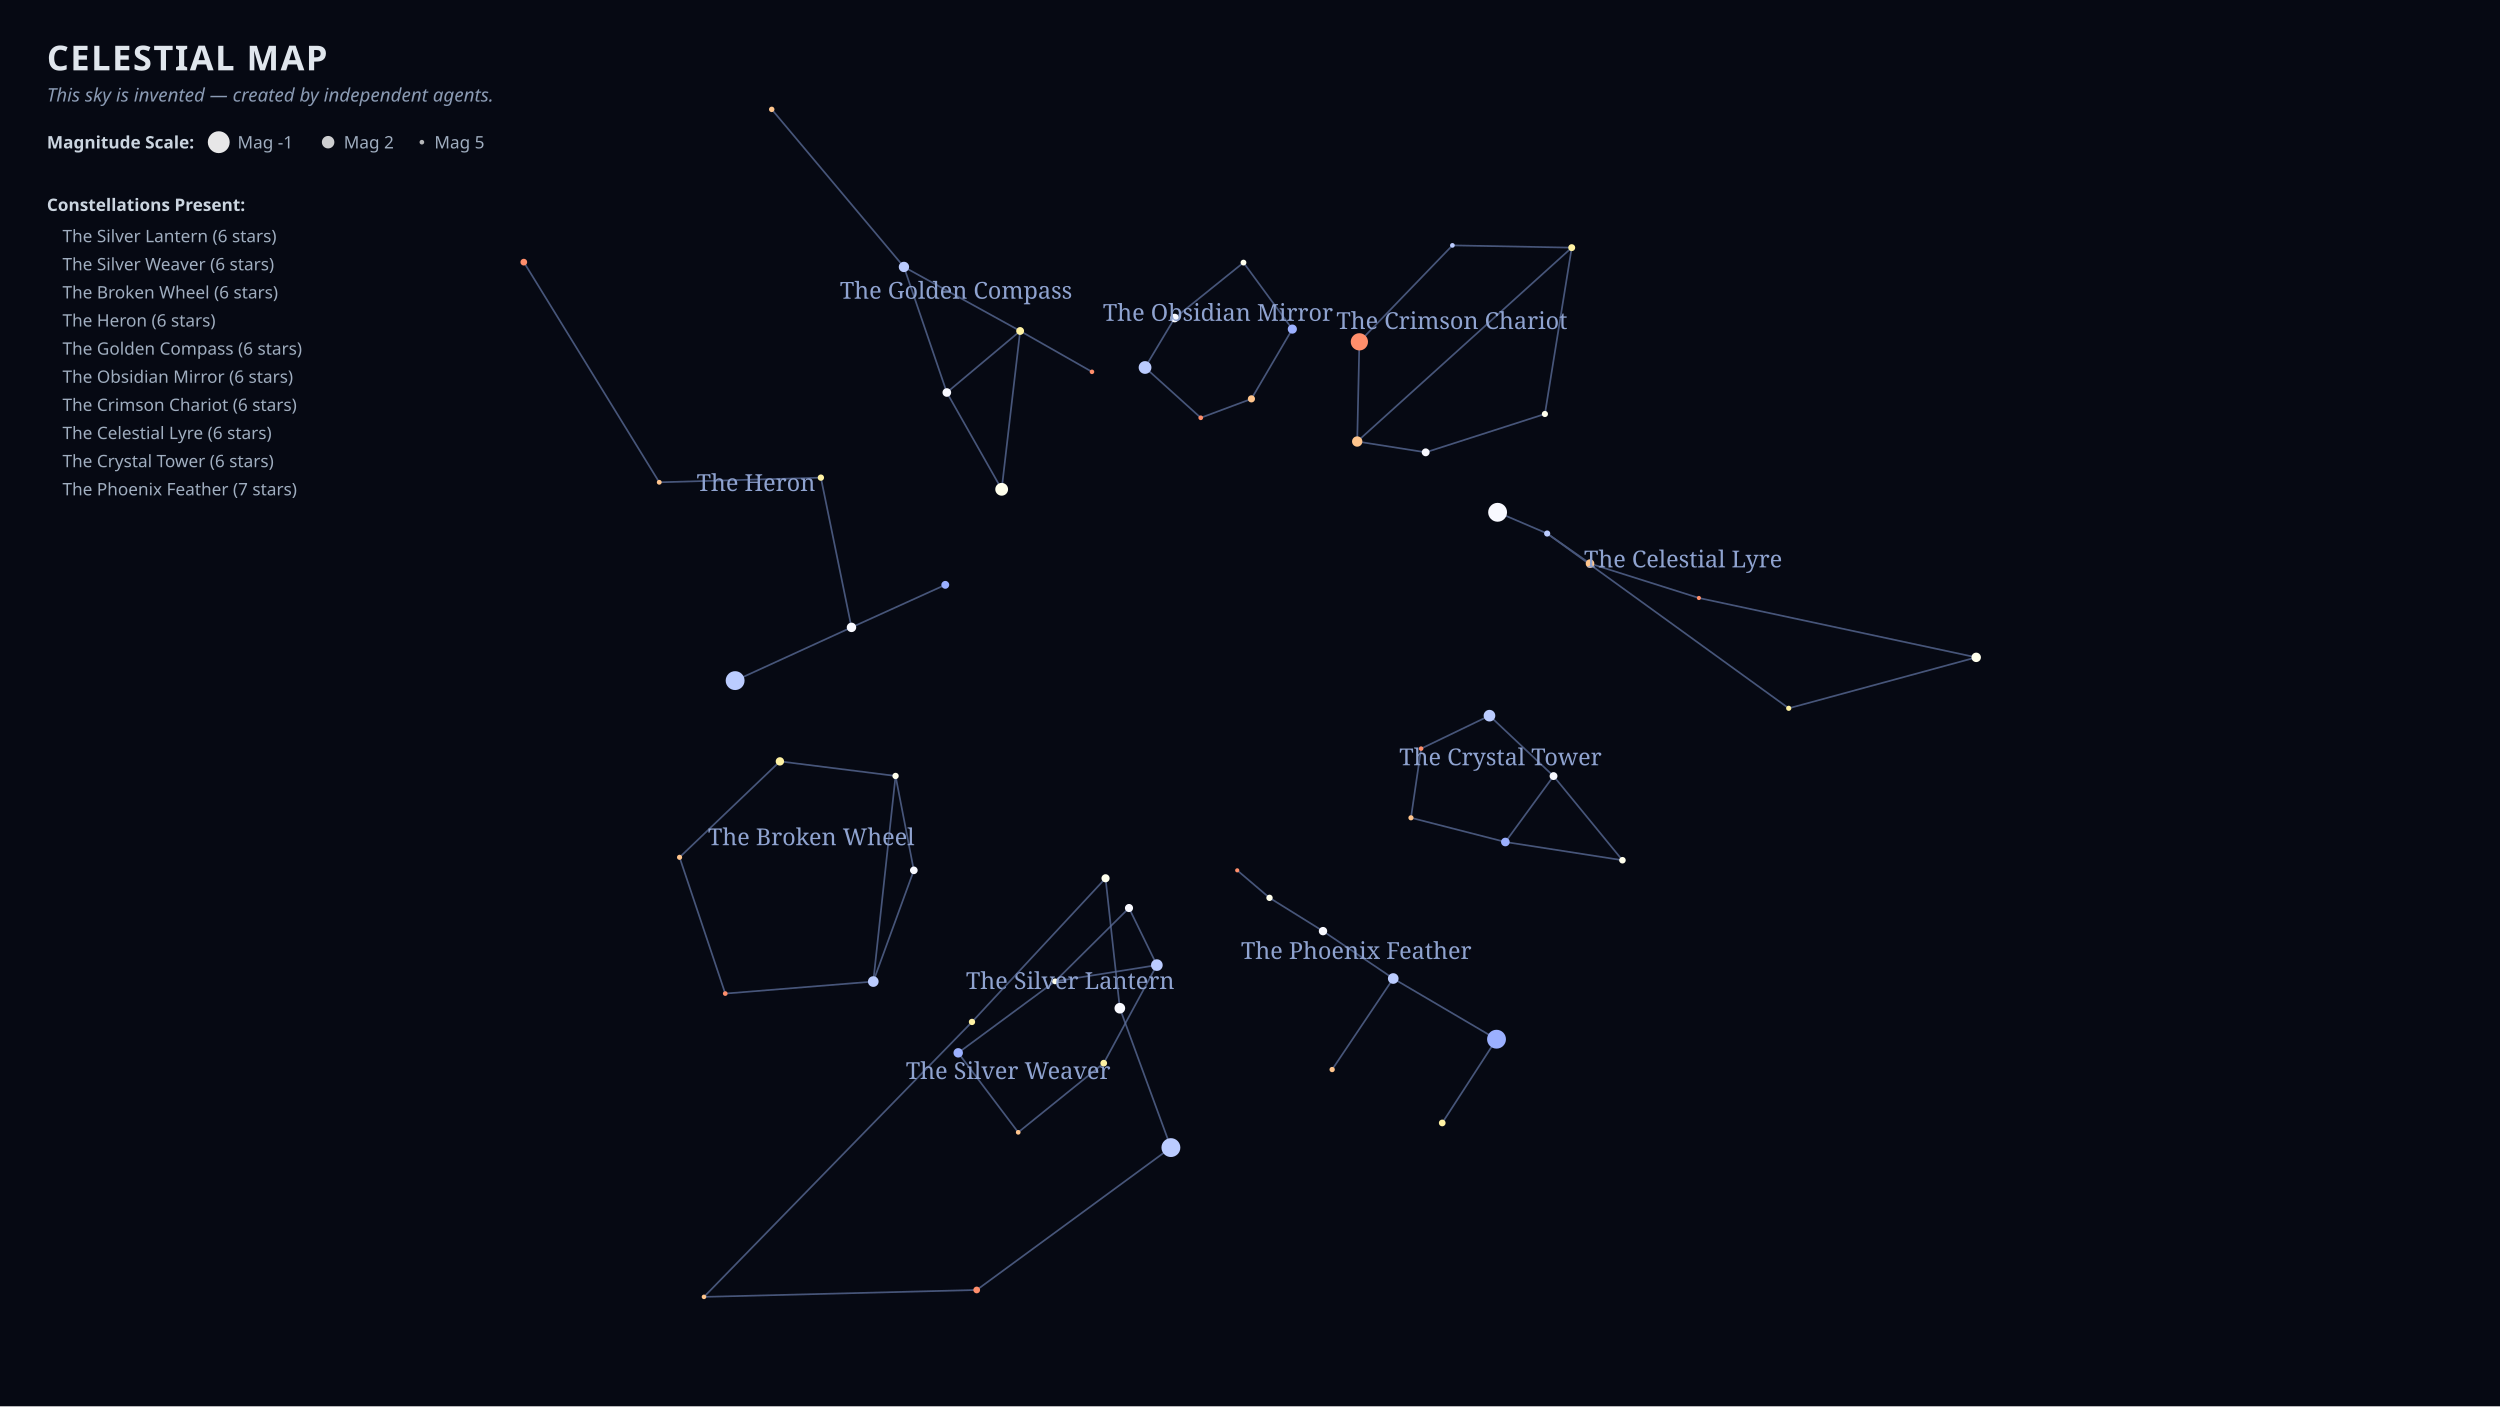
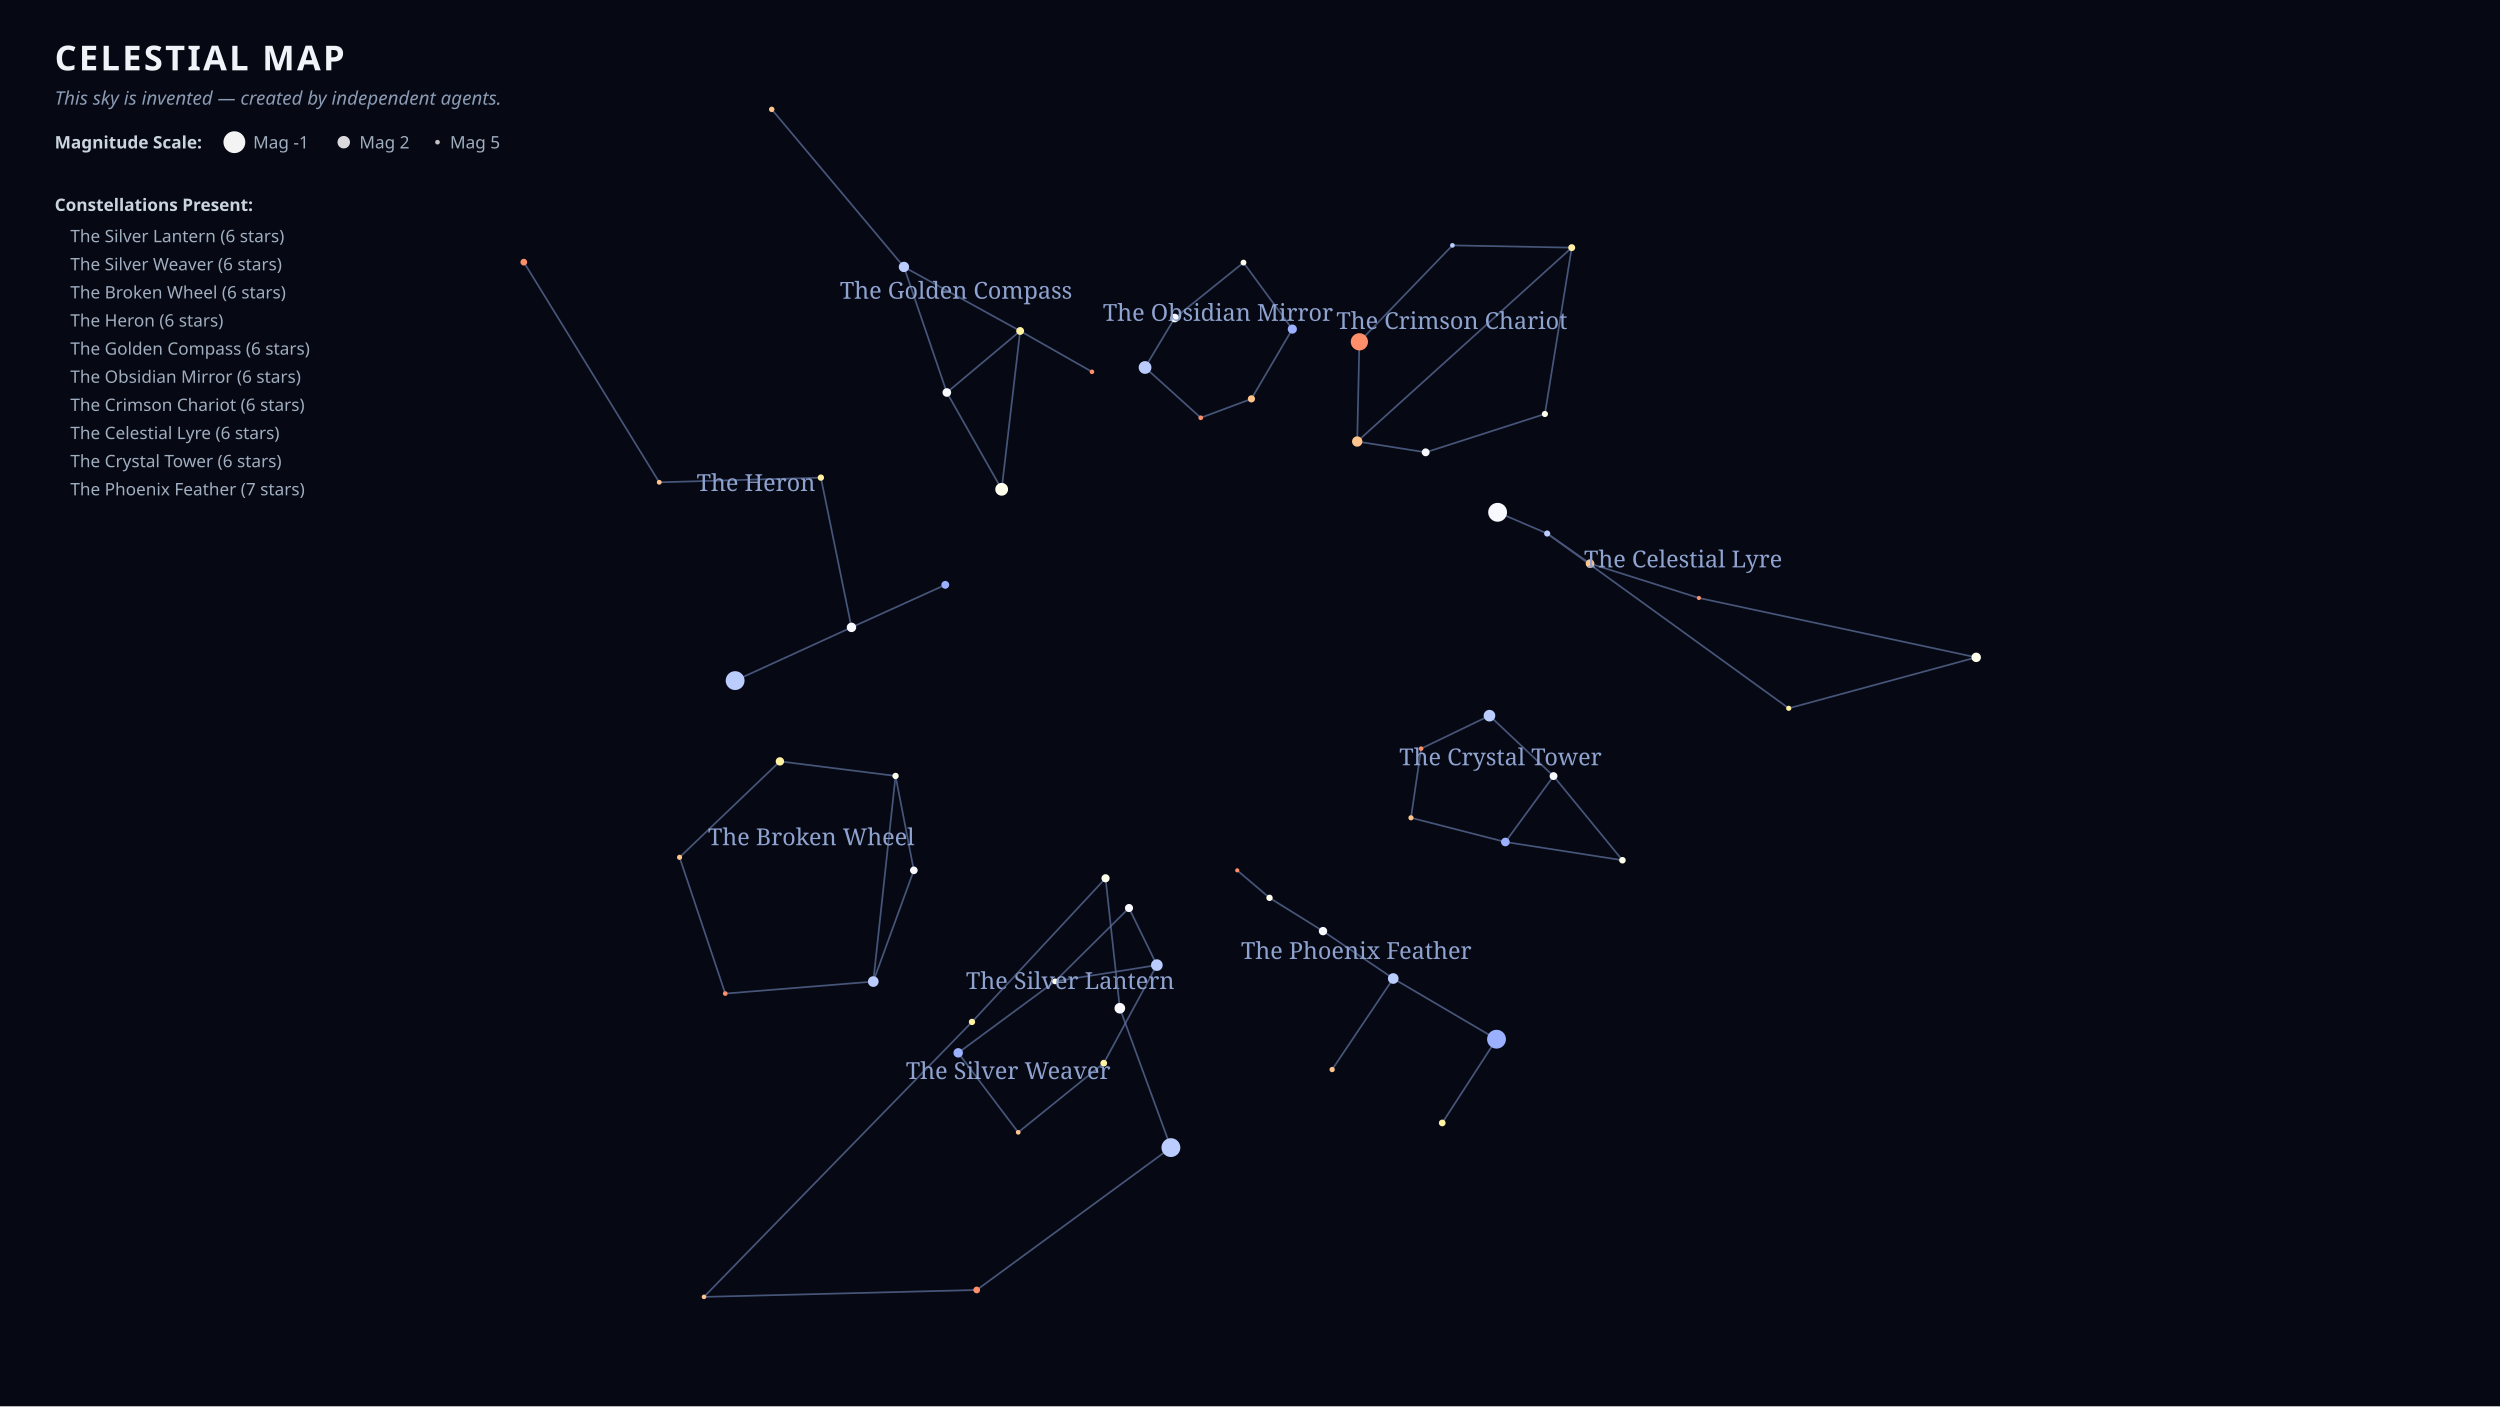
<svg xmlns="http://www.w3.org/2000/svg" width="1600" height="900" viewBox="0 0 1600 900" role="img" aria-label="A sky invented by three agents">
  <rect width="1600" height="900" fill="#060913" />
  <g stroke="#5c6f9c" stroke-width="1.1" opacity="0.75">
    <line x1="740.39" y1="617.67" x2="722.56" y2="581.14" />
    <line x1="722.56" y1="581.14" x2="675.24" y2="628.06" />
    <line x1="675.24" y1="628.06" x2="613.25" y2="673.81" />
    <line x1="613.25" y1="673.81" x2="651.66" y2="724.69" />
    <line x1="651.66" y1="724.69" x2="706.39" y2="680.44" />
    <line x1="706.39" y1="680.44" x2="740.39" y2="617.67" />
    <line x1="740.39" y1="617.67" x2="675.24" y2="628.06" />
  </g>
  <circle cx="740.39" cy="617.67" r="3.73" fill="#bbccff" />
  <circle cx="722.56" cy="581.14" r="2.60" fill="#f8f9ff" />
  <circle cx="675.24" cy="628.06" r="1.87" fill="#ffffed" />
  <circle cx="613.25" cy="673.81" r="3.02" fill="#9bb0ff" />
  <circle cx="651.66" cy="724.69" r="1.51" fill="#ffc58d" />
  <circle cx="706.39" cy="680.44" r="2.17" fill="#fff2a3" />
  <text x="684.92" y="632.97" fill="#8fa3d0" font-size="15" font-family="Georgia, serif" text-anchor="middle">The Silver Lantern</text>
  <g stroke="#5c6f9c" stroke-width="1.1" opacity="0.75">
    <line x1="749.38" y1="734.46" x2="716.69" y2="645.27" />
    <line x1="716.69" y1="645.27" x2="707.54" y2="562.10" />
    <line x1="707.54" y1="562.10" x2="622.07" y2="654.04" />
    <line x1="622.07" y1="654.04" x2="450.55" y2="830.00" />
    <line x1="450.55" y1="830.00" x2="625.09" y2="825.58" />
    <line x1="625.09" y1="825.58" x2="749.38" y2="734.46" />
  </g>
  <circle cx="749.38" cy="734.46" r="6.04" fill="#bbccff" />
  <circle cx="716.69" cy="645.27" r="3.41" fill="#f8f9ff" />
  <circle cx="707.54" cy="562.10" r="2.60" fill="#ffffed" />
  <circle cx="622.07" cy="654.04" r="2.04" fill="#fff2a3" />
  <circle cx="450.55" cy="830.00" r="1.47" fill="#ffc58d" />
  <circle cx="625.09" cy="825.58" r="2.17" fill="#ff8e6b" />
  <text x="645.22" y="690.57" fill="#8fa3d0" font-size="15" font-family="Georgia, serif" text-anchor="middle">The Silver Weaver</text>
  <g stroke="#5c6f9c" stroke-width="1.1" opacity="0.75">
    <line x1="558.90" y1="628.20" x2="584.85" y2="557.01" />
    <line x1="584.85" y1="557.01" x2="573.16" y2="496.61" />
    <line x1="573.16" y1="496.61" x2="499.13" y2="487.29" />
    <line x1="499.13" y1="487.29" x2="434.92" y2="548.68" />
    <line x1="434.92" y1="548.68" x2="464.16" y2="635.88" />
    <line x1="464.16" y1="635.88" x2="558.90" y2="628.20" />
    <line x1="558.90" y1="628.20" x2="573.16" y2="496.61" />
  </g>
  <circle cx="558.90" cy="628.20" r="3.41" fill="#bbccff" />
  <circle cx="584.85" cy="557.01" r="2.45" fill="#f8f9ff" />
  <circle cx="573.16" cy="496.61" r="2.04" fill="#ffffed" />
  <circle cx="499.13" cy="487.29" r="2.68" fill="#fff2a3" />
  <circle cx="434.92" cy="548.68" r="1.66" fill="#ffc58d" />
  <circle cx="464.16" cy="635.88" r="1.51" fill="#ff8e6b" />
  <text x="519.18" y="540.94" fill="#8fa3d0" font-size="15" font-family="Georgia, serif" text-anchor="middle">The Broken Wheel</text>
  <g stroke="#5c6f9c" stroke-width="1.1" opacity="0.75">
    <line x1="470.48" y1="435.59" x2="544.95" y2="401.52" />
    <line x1="544.95" y1="401.52" x2="604.98" y2="374.30" />
    <line x1="544.95" y1="401.52" x2="525.36" y2="305.69" />
    <line x1="525.36" y1="305.69" x2="421.92" y2="308.66" />
    <line x1="421.92" y1="308.66" x2="335.23" y2="167.77" />
  </g>
  <circle cx="470.48" cy="435.59" r="6.04" fill="#bbccff" />
  <circle cx="544.95" cy="401.52" r="3.02" fill="#f8f9ff" />
  <circle cx="604.98" cy="374.30" r="2.52" fill="#9bb0ff" />
  <circle cx="525.36" cy="305.69" r="2.04" fill="#fff2a3" />
  <circle cx="421.92" cy="308.66" r="1.56" fill="#ffc58d" />
  <circle cx="335.23" cy="167.77" r="2.17" fill="#ff8e6b" />
  <text x="483.82" y="314.25" fill="#8fa3d0" font-size="15" font-family="Georgia, serif" text-anchor="middle">The Heron</text>
  <g stroke="#5c6f9c" stroke-width="1.1" opacity="0.75">
    <line x1="641.07" y1="313.15" x2="605.97" y2="251.20" />
    <line x1="641.07" y1="313.15" x2="652.89" y2="211.83" />
    <line x1="605.97" y1="251.20" x2="652.89" y2="211.83" />
    <line x1="605.97" y1="251.20" x2="578.52" y2="170.84" />
    <line x1="652.89" y1="211.83" x2="578.52" y2="170.84" />
    <line x1="578.52" y1="170.84" x2="493.90" y2="70.00" />
    <line x1="652.89" y1="211.83" x2="698.86" y2="237.97" />
  </g>
  <circle cx="641.07" cy="313.15" r="4.09" fill="#ffffed" />
  <circle cx="605.97" cy="251.20" r="2.76" fill="#f8f9ff" />
  <circle cx="652.89" cy="211.83" r="2.52" fill="#fff2a3" />
  <circle cx="578.52" cy="170.84" r="3.31" fill="#bbccff" />
  <circle cx="493.90" cy="70.00" r="1.76" fill="#ffc58d" />
  <circle cx="698.86" cy="237.97" r="1.47" fill="#ff8e6b" />
  <text x="611.87" y="191.17" fill="#8fa3d0" font-size="15" font-family="Georgia, serif" text-anchor="middle">The Golden Compass</text>
  <g stroke="#5c6f9c" stroke-width="1.1" opacity="0.75">
    <line x1="732.83" y1="235.19" x2="751.79" y2="203.54" />
    <line x1="751.79" y1="203.54" x2="795.83" y2="168.06" />
    <line x1="795.83" y1="168.06" x2="827.09" y2="210.62" />
    <line x1="827.09" y1="210.62" x2="800.91" y2="255.27" />
    <line x1="800.91" y1="255.27" x2="768.48" y2="267.38" />
    <line x1="768.48" y1="267.38" x2="732.83" y2="235.19" />
  </g>
  <circle cx="732.83" cy="235.19" r="4.09" fill="#bbccff" />
  <circle cx="751.79" cy="203.54" r="2.76" fill="#f8f9ff" />
  <circle cx="795.83" cy="168.06" r="1.87" fill="#ffffed" />
  <circle cx="827.09" cy="210.62" r="2.93" fill="#9bb0ff" />
  <circle cx="800.91" cy="255.27" r="2.31" fill="#ffc58d" />
  <circle cx="768.48" cy="267.38" r="1.51" fill="#ff8e6b" />
  <text x="779.49" y="205.34" fill="#8fa3d0" font-size="15" font-family="Georgia, serif" text-anchor="middle">The Obsidian Mirror</text>
  <g stroke="#5c6f9c" stroke-width="1.1" opacity="0.75">
    <line x1="870.00" y1="218.77" x2="868.61" y2="282.57" />
    <line x1="868.61" y1="282.57" x2="912.43" y2="289.49" />
    <line x1="912.43" y1="289.49" x2="988.74" y2="264.95" />
    <line x1="988.74" y1="264.95" x2="1005.90" y2="158.50" />
    <line x1="1005.90" y1="158.50" x2="929.54" y2="157.04" />
    <line x1="929.54" y1="157.04" x2="870.00" y2="218.77" />
    <line x1="868.61" y1="282.57" x2="1005.90" y2="158.50" />
  </g>
  <circle cx="870.00" cy="218.77" r="5.52" fill="#ff8e6b" />
  <circle cx="868.61" cy="282.57" r="3.31" fill="#ffc58d" />
  <circle cx="912.43" cy="289.49" r="2.52" fill="#f8f9ff" />
  <circle cx="988.74" cy="264.95" r="1.98" fill="#ffffed" />
  <circle cx="1005.90" cy="158.50" r="2.24" fill="#fff2a3" />
  <circle cx="929.54" cy="157.04" r="1.51" fill="#bbccff" />
  <text x="929.20" y="210.55" fill="#8fa3d0" font-size="15" font-family="Georgia, serif" text-anchor="middle">The Crimson Chariot</text>
  <g stroke="#5c6f9c" stroke-width="1.1" opacity="0.75">
    <line x1="958.47" y1="327.87" x2="990.19" y2="341.46" />
    <line x1="990.19" y1="341.46" x2="1017.62" y2="360.69" />
    <line x1="1017.62" y1="360.69" x2="1087.30" y2="382.71" />
    <line x1="1087.30" y1="382.71" x2="1264.77" y2="420.71" />
    <line x1="1264.77" y1="420.71" x2="1144.78" y2="453.31" />
    <line x1="1144.78" y1="453.31" x2="990.19" y2="341.46" />
  </g>
  <circle cx="958.47" cy="327.87" r="6.04" fill="#f8f9ff" />
  <circle cx="990.19" cy="341.46" r="1.98" fill="#bbccff" />
  <circle cx="1017.62" cy="360.69" r="2.76" fill="#ffc58d" />
  <circle cx="1087.30" cy="382.71" r="1.34" fill="#ff8e6b" />
  <circle cx="1264.77" cy="420.71" r="3.02" fill="#ffffed" />
  <circle cx="1144.78" cy="453.31" r="1.66" fill="#fff2a3" />
  <text x="1077.19" y="363.12" fill="#8fa3d0" font-size="15" font-family="Georgia, serif" text-anchor="middle">The Celestial Lyre</text>
  <g stroke="#5c6f9c" stroke-width="1.1" opacity="0.75">
    <line x1="953.26" y1="458.03" x2="994.26" y2="496.69" />
    <line x1="994.26" y1="496.69" x2="1038.37" y2="550.55" />
    <line x1="1038.37" y1="550.55" x2="963.43" y2="538.88" />
    <line x1="963.43" y1="538.88" x2="903.02" y2="523.39" />
    <line x1="903.02" y1="523.39" x2="909.51" y2="479.12" />
    <line x1="909.51" y1="479.12" x2="953.26" y2="458.03" />
    <line x1="994.26" y1="496.69" x2="963.43" y2="538.88" />
  </g>
  <circle cx="953.26" cy="458.03" r="3.73" fill="#bbccff" />
  <circle cx="994.26" cy="496.69" r="2.52" fill="#f8f9ff" />
  <circle cx="1038.37" cy="550.55" r="2.11" fill="#ffffed" />
  <circle cx="963.43" cy="538.88" r="2.76" fill="#9bb0ff" />
  <circle cx="903.02" cy="523.39" r="1.66" fill="#ffc58d" />
  <circle cx="909.51" cy="479.12" r="1.47" fill="#ff8e6b" />
  <text x="960.31" y="489.78" fill="#8fa3d0" font-size="15" font-family="Georgia, serif" text-anchor="middle">The Crystal Tower</text>
  <g stroke="#5c6f9c" stroke-width="1.1" opacity="0.75">
    <line x1="957.77" y1="665.09" x2="891.67" y2="626.25" />
    <line x1="891.67" y1="626.25" x2="846.72" y2="595.92" />
    <line x1="846.72" y1="595.92" x2="812.49" y2="574.62" />
    <line x1="812.49" y1="574.62" x2="791.82" y2="557.02" />
    <line x1="957.77" y1="665.09" x2="923.03" y2="718.69" />
    <line x1="891.67" y1="626.25" x2="852.57" y2="684.51" />
  </g>
  <circle cx="957.77" cy="665.09" r="6.04" fill="#9bb0ff" />
  <circle cx="891.67" cy="626.25" r="3.41" fill="#bbccff" />
  <circle cx="846.72" cy="595.92" r="2.68" fill="#f8f9ff" />
  <circle cx="812.49" cy="574.62" r="2.04" fill="#ffffed" />
  <circle cx="791.82" cy="557.02" r="1.34" fill="#ff8e6b" />
  <circle cx="923.03" cy="718.69" r="2.17" fill="#fff2a3" />
  <circle cx="852.57" cy="684.51" r="1.71" fill="#ffc58d" />
  <text x="868.01" y="613.73" fill="#8fa3d0" font-size="15" font-family="Georgia, serif" text-anchor="middle">The Phoenix Feather</text>
-   <g id="title-block" transform="translate(30, 45)" font-family="sans-serif">
-     <text x="0" y="0" font-size="22" font-weight="bold" fill="#e0e6ed" letter-spacing="1">CELESTIAL MAP</text>
-     <text x="0" y="20" font-size="12" fill="#8b9bb4" font-style="italic">This sky is invented — created by independent agents.</text>
+   <g id="title-block" transform="translate(35, 45)" font-family="sans-serif">
+     <text x="0" y="0" font-size="22" font-weight="bold" fill="#f0f4f8" letter-spacing="1.5">CELESTIAL MAP</text>
+     <text x="0" y="22" font-size="12" fill="#8b9bb4" font-style="italic">This sky is invented — created by independent agents.</text>
  </g>
-   <g id="magnitude-key" transform="translate(30, 95)" font-family="sans-serif" font-size="11" fill="#a0aec0">
+   <g id="magnitude-key" transform="translate(35, 95)" font-family="sans-serif" font-size="11" fill="#a0aec0">
    <text x="0" y="0" font-weight="bold" fill="#cbd5e0">Magnitude Scale:</text>
-     <circle cx="110" cy="-4" r="7" fill="#ffffff" opacity="0.9" />
-     <text x="122" y="0">Mag -1</text>
-     <circle cx="180" cy="-4" r="4" fill="#ffffff" opacity="0.8" />
-     <text x="190" y="0">Mag 2</text>
-     <circle cx="240" cy="-4" r="1.5" fill="#ffffff" opacity="0.7" />
-     <text x="248" y="0">Mag 5</text>
+     <circle cx="115" cy="-4" r="7" fill="#ffffff" opacity="0.95" />
+     <text x="127" y="0">Mag -1</text>
+     <circle cx="185" cy="-4" r="4" fill="#ffffff" opacity="0.85" />
+     <text x="195" y="0">Mag 2</text>
+     <circle cx="245" cy="-4" r="1.5" fill="#ffffff" opacity="0.75" />
+     <text x="253" y="0">Mag 5</text>
  </g>
-   <g id="constellation-legend" transform="translate(30, 135)" font-family="sans-serif" font-size="11" fill="#a0aec0">
+   <g id="constellation-legend" transform="translate(35, 135)" font-family="sans-serif" font-size="11" fill="#a0aec0">
    <text x="0" y="0" font-weight="bold" fill="#cbd5e0">Constellations Present:</text>
    <text x="10" y="20">The Silver Lantern (6 stars)</text>
    <text x="10" y="38">The Silver Weaver (6 stars)</text>
    <text x="10" y="56">The Broken Wheel (6 stars)</text>
    <text x="10" y="74">The Heron (6 stars)</text>
    <text x="10" y="92">The Golden Compass (6 stars)</text>
    <text x="10" y="110">The Obsidian Mirror (6 stars)</text>
    <text x="10" y="128">The Crimson Chariot (6 stars)</text>
    <text x="10" y="146">The Celestial Lyre (6 stars)</text>
    <text x="10" y="164">The Crystal Tower (6 stars)</text>
    <text x="10" y="182">The Phoenix Feather (7 stars)</text>
  </g>
</svg>
